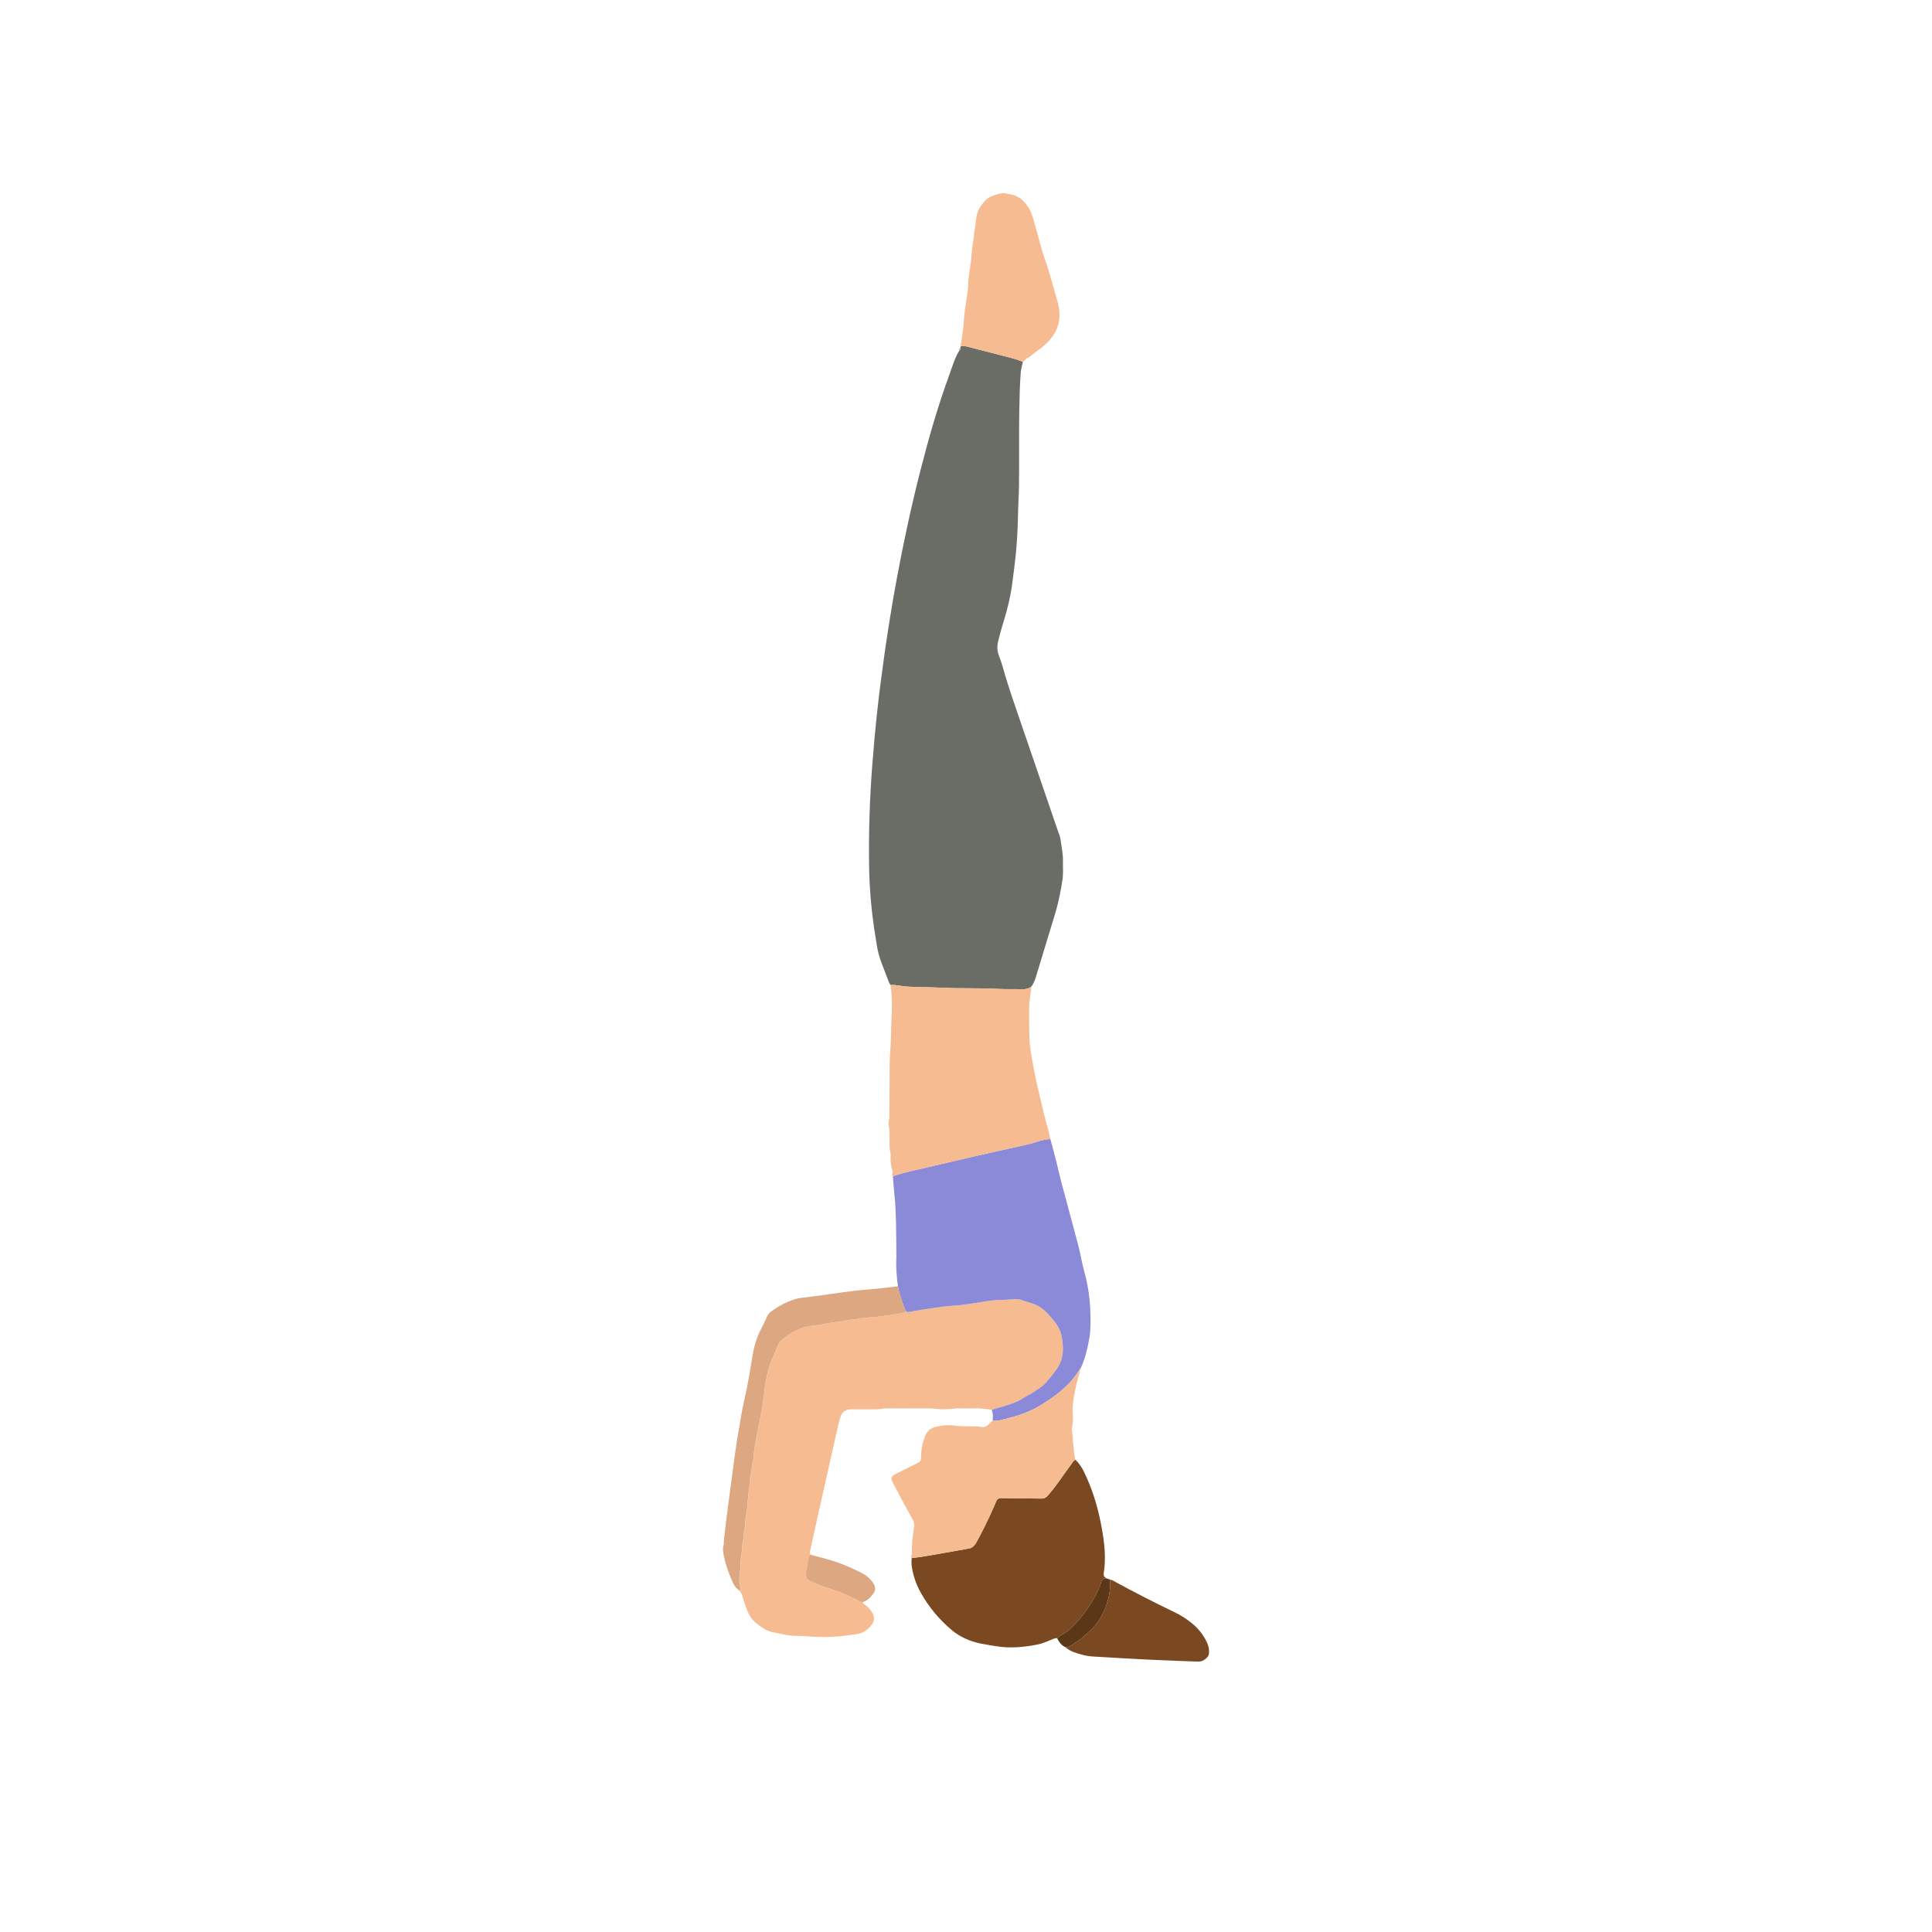
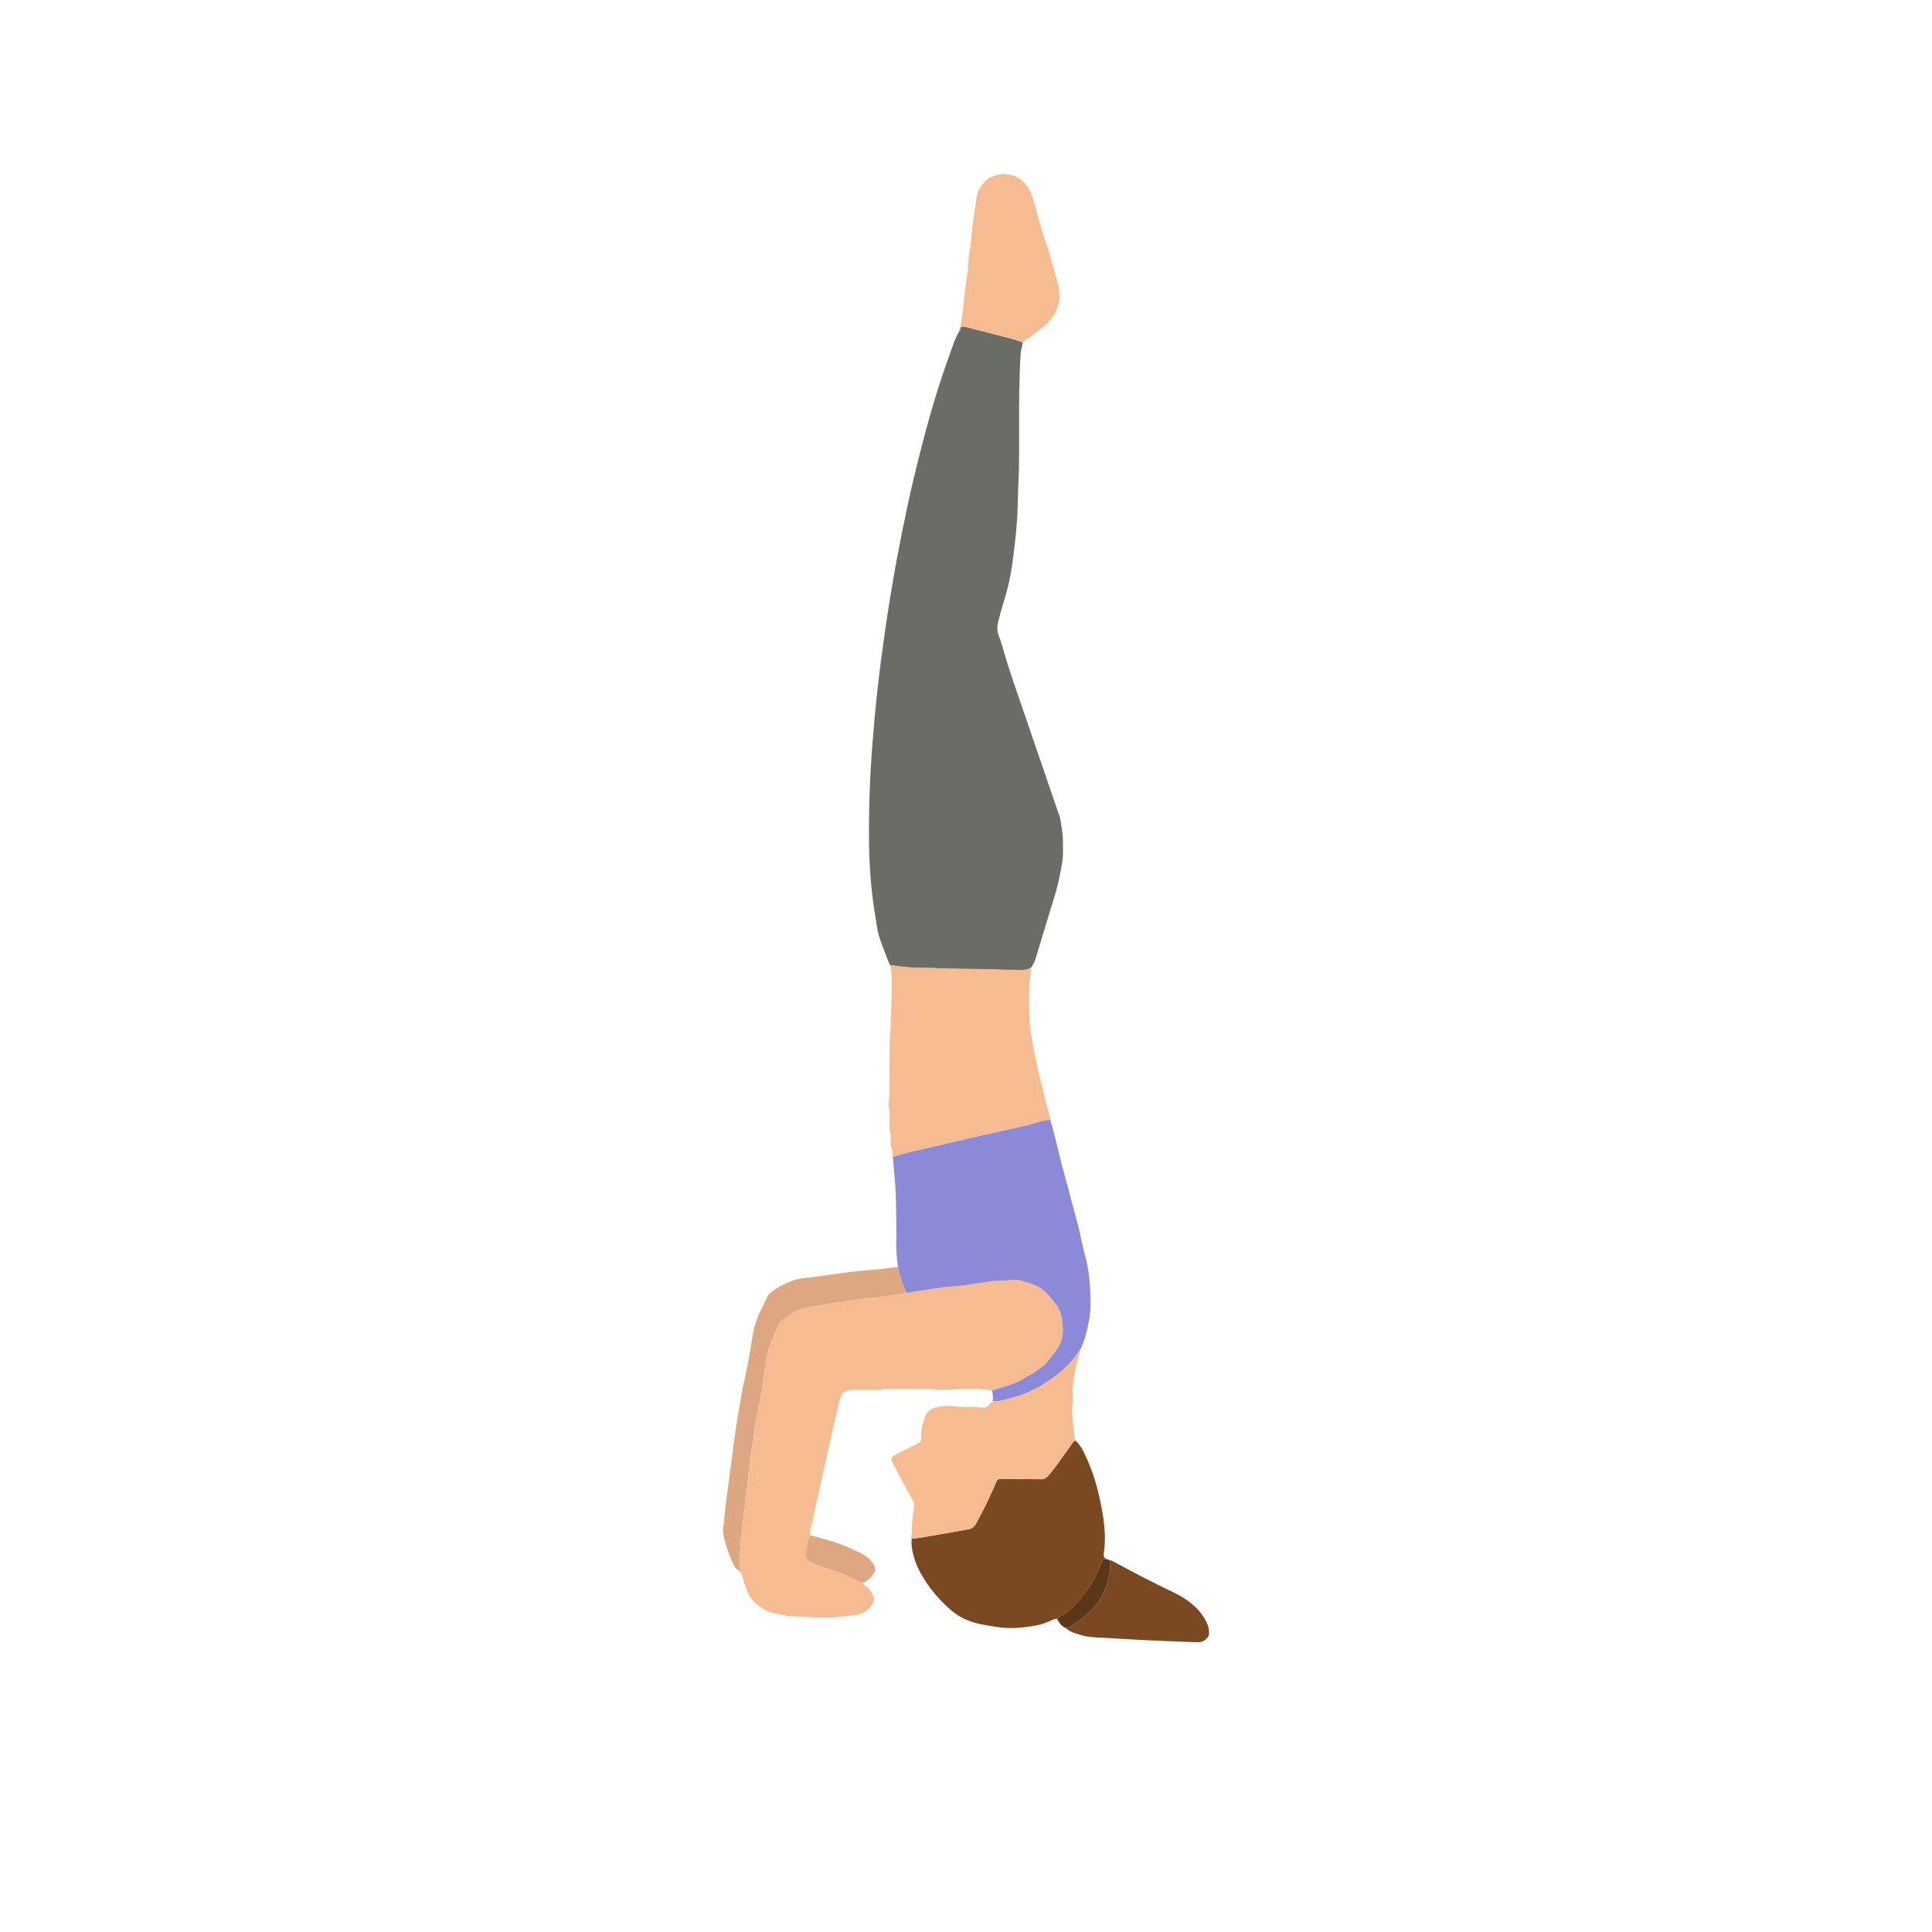
<svg xmlns="http://www.w3.org/2000/svg" width="500" height="500" viewBox="0 0 500 500" fill="none">
-   <path d="M248.305 90.668C247.059 92.66 246.451 94.924 245.653 97.096C242.627 105.356 240.228 113.807 238.06 122.327C235.726 131.506 233.752 140.762 232.03 150.07C230.877 156.322 229.858 162.601 228.961 168.897C228.254 173.85 227.609 178.806 227.06 183.776C226.54 188.505 226.107 193.245 225.745 197.992C225.078 206.67 224.785 215.351 224.921 224.054C225.008 229.647 225.459 235.208 226.305 240.735C226.503 242.032 226.741 243.321 226.921 244.618C227.144 246.215 227.591 247.749 228.159 249.251C228.778 250.885 229.4 252.519 230.034 254.145C230.137 254.412 230.312 254.65 230.455 254.903C230.986 254.863 231.507 254.903 232.041 254.991C233.137 255.167 234.246 255.31 235.353 255.365C238.155 255.5 240.961 255.486 243.766 255.625C248.598 255.863 253.444 255.665 258.283 255.929C260.36 256.042 262.447 255.954 264.528 256.013C265.389 256.039 266.158 255.892 266.854 255.387C267.473 254.614 267.825 253.713 268.11 252.779C269.239 249.061 270.359 245.343 271.488 241.629C272.066 239.724 272.674 237.83 273.227 235.918C274.008 233.208 274.542 230.442 274.971 227.658C275.088 226.893 275.092 226.109 275.11 225.332C275.125 224.603 275.055 223.874 275.088 223.145C275.176 221.087 274.707 219.087 274.433 217.072C274.363 216.552 274.132 216.05 273.96 215.545C270.103 204.292 266.235 193.04 262.389 181.783C261.29 178.567 260.268 175.326 259.338 172.055C259.125 171.307 258.869 170.571 258.583 169.853C258.081 168.593 257.986 167.337 258.308 166.004C258.733 164.256 259.217 162.527 259.748 160.813C260.759 157.564 261.546 154.271 261.986 150.883C262.356 148.04 262.729 145.202 262.993 142.348C263.191 140.22 263.301 138.085 263.385 135.949C263.469 133.814 263.469 131.678 263.587 129.543C263.733 126.828 263.733 124.103 263.748 121.385C263.773 116.283 263.693 111.18 263.795 106.081C263.858 102.829 263.916 99.576 264.169 96.327C264.242 95.393 264.568 94.532 264.707 93.624C263.891 93.338 263.092 92.997 262.257 92.778C258.301 91.741 254.338 90.745 250.382 89.708C249.807 89.558 249.25 89.499 248.671 89.573C248.609 89.774 248.543 89.972 248.481 90.169C248.58 90.389 248.543 90.558 248.308 90.66L248.305 90.668Z" fill="#6A6D66" />
-   <path d="M209.778 402.34C209.595 402.036 209.569 401.743 209.654 401.377C210.192 399.018 210.683 396.652 211.21 394.289C212.28 389.472 213.36 384.656 214.445 379.839C215.305 376.015 216.17 372.19 217.038 368.37C217.155 367.85 217.294 367.333 217.47 366.832C217.994 365.311 218.804 364.736 220.379 364.736C221.884 364.736 223.386 364.744 224.891 364.729C226.148 364.718 227.412 364.813 228.657 364.513C228.979 364.436 229.335 364.484 229.672 364.484C233.166 364.484 236.66 364.502 240.151 364.473C241.609 364.462 243.041 364.806 244.503 364.707C245.276 364.656 246.041 364.659 246.818 364.55C247.723 364.421 248.657 364.491 249.58 364.484C250.21 364.48 250.843 364.528 251.473 364.487C253.228 364.377 254.953 364.623 256.682 364.846C257.287 364.663 257.891 364.476 258.495 364.304C260.221 363.806 261.946 363.319 263.583 362.55C264.426 362.154 265.14 361.564 265.979 361.176C267.173 360.619 268.191 359.777 269.283 359.059C269.843 358.689 270.371 358.224 270.806 357.715C271.748 356.605 272.671 355.473 273.51 354.286C274.18 353.337 274.66 352.293 274.894 351.114C275.217 349.502 275.096 347.942 274.865 346.345C274.627 344.696 273.953 343.29 272.909 342.03C272.506 341.543 272.114 341.048 271.704 340.568C270.389 339.022 268.843 337.81 266.854 337.239C266.015 336.997 265.184 336.722 264.36 336.44C263.847 336.264 263.327 336.187 262.785 336.22C261.429 336.301 260.07 336.4 258.715 336.44C257.158 336.488 255.624 336.689 254.092 336.953C252.565 337.217 251.027 337.425 249.492 337.653C247.668 337.92 245.818 337.909 243.986 338.173C240.961 338.605 237.935 339.015 234.935 339.598C234.719 339.612 234.503 339.631 234.291 339.645C232.58 339.938 230.88 340.327 229.159 340.499C228.009 340.612 226.877 340.861 225.705 340.894C224.752 340.92 223.8 341.184 222.826 341.158C222.778 341.158 222.727 341.165 222.683 341.18C221.576 341.579 220.39 341.44 219.25 341.682C218.65 341.81 218.038 341.982 217.404 342.03C216.445 342.103 215.492 342.272 214.54 342.422C213.016 342.663 211.507 343.019 209.976 343.143C208.683 343.25 207.522 343.66 206.368 344.165C204.983 344.77 203.76 345.623 202.591 346.59C202.002 347.077 201.584 347.583 201.317 348.286C200.921 349.326 200.474 350.348 200.005 351.356C199.038 353.44 198.544 355.66 198.145 357.894C197.848 359.553 197.786 361.253 197.467 362.909C197.32 363.674 197.306 364.443 197.152 365.202C196.602 367.894 196.027 370.582 195.566 373.289C195.438 374.044 195.258 374.802 195.2 375.575C195.126 376.535 195.09 377.524 194.833 378.439C194.57 379.385 194.584 380.352 194.401 381.3C194.247 382.088 194.046 382.908 194.049 383.729C194.049 384.941 193.668 386.11 193.69 387.333C193.701 387.886 193.438 388.454 193.452 389.047C193.482 390.212 193.214 391.355 193.057 392.498C192.877 393.787 192.881 395.095 192.606 396.373C192.478 396.978 192.482 397.611 192.386 398.234C192.233 399.23 192.079 400.245 192.027 401.249C191.954 402.699 191.544 404.117 191.687 405.582C191.701 405.721 191.636 405.864 191.61 406.01C191.317 407.692 191.258 409.373 191.65 411.051C191.712 411.314 191.639 411.527 191.427 411.692C191.804 412.146 192.035 412.67 192.189 413.237C192.533 414.501 192.965 415.736 193.445 416.955C193.994 418.351 194.874 419.45 196.068 420.355C197.159 421.182 198.247 421.999 199.599 422.322C200.822 422.615 202.071 422.79 203.298 423.072C204.782 423.413 206.287 423.333 207.789 423.395C209.287 423.457 210.782 423.655 212.287 423.633C213.357 423.618 214.426 423.695 215.492 423.622C216.939 423.523 218.382 423.344 219.818 423.16C220.631 423.058 221.448 422.992 222.258 422.794C223.771 422.424 224.858 421.519 225.712 420.296C226.32 419.424 226.324 418.457 225.818 417.541C225.371 416.736 224.833 415.981 224.038 415.457C223.716 415.245 223.386 415.025 223.239 414.637C222.69 414.578 222.25 414.263 221.771 414.036C220.719 413.542 219.672 413.047 218.624 412.549C216.829 411.695 214.895 411.238 213.034 410.571C211.851 410.146 210.687 409.681 209.569 409.102C208.892 408.75 208.61 408.249 208.599 407.476C208.584 406.395 208.884 405.38 209.078 404.344C209.21 403.641 209.232 402.897 209.793 402.344L209.778 402.34Z" fill="#F7BB92" />
-   <path d="M234.925 339.598C237.925 339.019 240.95 338.605 243.976 338.173C245.807 337.913 247.654 337.924 249.481 337.653C251.016 337.426 252.555 337.22 254.082 336.953C255.613 336.686 257.148 336.488 258.705 336.44C260.064 336.4 261.419 336.301 262.774 336.22C263.316 336.187 263.833 336.264 264.349 336.44C265.177 336.722 266.005 336.997 266.844 337.239C268.833 337.81 270.375 339.026 271.694 340.568C272.104 341.048 272.496 341.543 272.899 342.03C273.943 343.29 274.617 344.696 274.855 346.345C275.085 347.942 275.206 349.502 274.884 351.114C274.646 352.297 274.166 353.337 273.499 354.286C272.661 355.473 271.737 356.605 270.796 357.715C270.36 358.227 269.836 358.693 269.272 359.059C268.181 359.777 267.162 360.619 265.968 361.176C265.133 361.568 264.415 362.158 263.573 362.55C261.935 363.319 260.21 363.806 258.485 364.304C257.881 364.48 257.276 364.667 256.672 364.846C256.983 365.762 257.031 366.696 256.884 367.649C257.514 367.74 258.144 367.711 258.76 367.568C262.397 366.733 265.957 365.725 269.199 363.751C273.126 361.359 276.748 358.678 279.236 354.711C279.283 354.634 279.386 354.594 279.459 354.539L279.452 354.557C279.426 354.293 279.525 354.092 279.752 353.953C280.891 351.462 281.492 348.806 281.946 346.136C282.287 344.136 282.243 342.077 282.195 340.041C282.107 336.389 281.642 332.807 280.664 329.275C280.005 326.898 279.613 324.444 278.99 322.056C277.595 316.712 276.115 311.389 274.701 306.052C274.144 303.946 273.686 301.811 273.151 299.697C272.734 298.053 272.269 296.422 271.825 294.785C270.602 294.829 269.419 295.126 268.269 295.499C266.694 296.012 265.086 296.379 263.478 296.73C255.661 298.43 247.866 300.239 240.079 302.078C237.068 302.789 234.016 303.36 231.082 304.386C231.189 305.741 231.262 307.096 231.412 308.448C231.72 311.203 231.822 313.968 231.892 316.734C231.965 319.598 231.954 322.466 231.98 325.33C231.98 325.378 231.987 325.429 231.98 325.477C231.826 327.96 232.06 330.422 232.39 332.88C232.621 334.217 233.009 335.513 233.438 336.799C233.712 337.623 234.035 338.429 234.339 339.246C234.533 339.363 234.723 339.48 234.918 339.598H234.925Z" fill="#8A8AD9" />
-   <path d="M231.089 304.391C234.019 303.365 237.071 302.794 240.085 302.083C247.873 300.244 255.664 298.435 263.484 296.735C265.092 296.387 266.7 296.017 268.275 295.504C269.422 295.131 270.609 294.838 271.832 294.79C271.455 292.743 270.784 290.768 270.305 288.75C269.323 284.611 268.242 280.497 267.495 276.303C267.224 274.783 266.902 273.267 266.697 271.736C266.517 270.395 266.422 269.04 266.382 267.688C266.323 265.75 266.367 263.809 266.334 261.871C266.301 259.974 266.524 258.109 266.85 256.245C266.898 255.967 266.858 255.67 266.858 255.38C266.162 255.89 265.393 256.032 264.532 256.007C262.451 255.945 260.363 256.036 258.286 255.923C253.448 255.655 248.605 255.853 243.77 255.619C240.964 255.479 238.159 255.498 235.356 255.358C234.25 255.304 233.14 255.161 232.045 254.985C231.514 254.901 230.994 254.857 230.459 254.897C230.946 257.934 230.84 260.999 230.704 264.043C230.584 266.706 230.617 269.38 230.4 272.032C230.122 275.428 230.28 278.82 230.21 282.212C230.166 284.395 230.184 286.581 230.162 288.765C230.159 289.197 230.14 289.644 230.045 290.061C229.924 290.596 229.91 291.105 230.06 291.636C230.276 292.395 230.173 293.178 230.203 293.955C230.254 295.405 230.063 296.863 230.448 298.299C230.521 298.574 230.492 298.878 230.481 299.171C230.437 300.438 230.569 301.687 230.913 302.907C231.012 303.255 231.001 303.567 230.888 303.9C230.818 304.101 230.88 304.277 231.089 304.376V304.391Z" fill="#F7BB92" />
-   <path d="M286.411 408.491C285.869 408.198 285.536 407.865 285.649 407.129C286.133 403.993 285.983 400.85 285.51 397.73C284.745 392.693 283.558 387.766 281.525 383.074C281.236 382.408 280.932 381.752 280.624 381.093C280.045 379.854 279.316 378.723 278.316 377.781C277.705 378.067 277.448 378.671 277.075 379.169C275.097 381.807 273.349 384.613 271.141 387.081C270.672 387.605 270.228 387.836 269.536 387.825C266.093 387.774 262.646 387.785 259.203 387.711C258.441 387.697 258.035 387.946 257.778 388.624C257.503 389.349 257.17 390.048 256.855 390.759C255.591 393.594 254.221 396.374 252.723 399.096C252.177 400.085 251.551 400.715 250.43 400.814C250.287 400.828 250.145 400.861 250.002 400.887C247.474 401.338 244.947 401.792 242.416 402.235C240.269 402.609 238.126 403.004 235.954 403.22C235.749 404.843 236.093 406.404 236.518 407.946C236.921 409.4 237.515 410.784 238.244 412.099C240.31 415.828 242.994 419.055 246.247 421.81C248.408 423.638 250.921 424.733 253.661 425.319C255.035 425.612 256.427 425.806 257.811 426.037C261.456 426.645 265.06 426.279 268.646 425.572C269.694 425.367 270.679 424.938 271.668 424.535C272.287 424.282 272.88 423.909 273.591 423.967C273.95 423.564 274.404 423.282 274.866 423.026C275.932 422.436 276.902 421.715 277.734 420.821C278.558 419.934 279.404 419.059 280.126 418.096C282.137 415.414 284.016 412.649 285.005 409.392C285.232 408.642 285.697 408.403 286.415 408.488L286.411 408.491Z" fill="#7A4821" />
-   <path d="M235.95 403.224C238.122 403.012 240.265 402.612 242.411 402.239C244.943 401.799 247.466 401.341 249.997 400.891C250.14 400.865 250.283 400.832 250.426 400.817C251.547 400.715 252.173 400.089 252.719 399.1C254.221 396.378 255.587 393.598 256.851 390.763C257.166 390.056 257.499 389.352 257.774 388.627C258.034 387.946 258.44 387.697 259.199 387.715C262.642 387.788 266.089 387.774 269.532 387.829C270.224 387.84 270.667 387.609 271.136 387.085C273.345 384.616 275.092 381.807 277.07 379.173C277.444 378.675 277.704 378.071 278.312 377.785C277.88 376.386 277.946 374.913 277.719 373.481C277.568 372.532 277.653 371.55 277.455 370.594C277.367 370.177 277.374 369.708 277.466 369.29C277.7 368.232 277.704 367.166 277.642 366.107C277.473 363.313 278.001 360.613 278.653 357.924C278.825 357.221 279.03 356.521 279.25 355.829C279.382 355.408 279.51 354.998 279.466 354.551C279.389 354.609 279.29 354.65 279.242 354.723C276.755 358.69 273.129 361.371 269.206 363.763C265.964 365.737 262.404 366.745 258.766 367.58C258.147 367.723 257.521 367.752 256.891 367.66C256.506 368.03 256.129 368.408 255.737 368.767C255.25 369.21 254.734 369.43 254.019 369.287C253.268 369.137 252.477 369.17 251.704 369.14C250.06 369.082 248.415 369.173 246.767 368.917C245.272 368.686 243.763 368.942 242.291 369.236C240.913 369.51 239.954 370.32 239.419 371.653C238.778 373.246 238.43 374.887 238.382 376.598C238.335 378.235 238.485 378.111 236.913 378.902C235.221 379.756 233.518 380.58 231.829 381.437C230.602 382.06 230.43 382.51 231.086 383.759C232.752 386.939 234.441 390.107 236.192 393.239C236.529 393.84 236.679 394.385 236.58 395.023C236.228 397.323 235.913 399.631 235.998 401.964C236.012 402.389 235.602 402.792 235.954 403.217L235.95 403.224Z" fill="#F7BB92" />
-   <path d="M248.668 89.576C249.247 89.499 249.803 89.562 250.378 89.712C254.334 90.749 258.298 91.745 262.254 92.781C263.085 93.001 263.887 93.342 264.704 93.628C265.239 93.463 265.36 92.814 265.913 92.642C266.43 92.481 266.792 92.052 267.21 91.723C268.386 90.796 269.679 89.994 270.744 88.957C272.733 87.023 274.133 84.749 274.188 81.833C274.213 80.558 274.063 79.328 273.708 78.104C272.946 75.5 272.243 72.884 271.481 70.28C271.155 69.163 270.755 68.071 270.375 66.969C269.462 64.309 268.814 61.573 268.03 58.874C267.517 57.108 267.147 55.288 266.151 53.698C264.964 51.808 263.378 50.482 261.074 50.214C260.979 50.203 260.873 50.229 260.785 50.2C259.221 49.647 257.825 50.364 256.441 50.874C255.792 51.112 255.214 51.632 254.73 52.181C254.507 52.434 254.309 52.712 254.096 52.973C253.181 54.101 252.737 55.397 252.609 56.841C252.514 57.896 252.302 58.94 252.159 59.991C252.023 60.994 251.965 62.013 251.778 63.005C251.481 64.577 251.463 66.177 251.265 67.76C251.009 69.819 250.584 71.859 250.558 73.95C250.543 74.958 250.32 75.961 250.188 76.965C250.042 78.064 249.921 79.166 249.73 80.258C249.389 82.214 249.481 84.221 249.085 86.159C248.884 87.155 248.965 88.192 248.598 89.159C248.554 89.272 248.642 89.437 248.668 89.58V89.576Z" fill="#F7BB92" />
-   <path d="M234.347 339.247C234.046 338.434 233.72 337.624 233.446 336.8C233.021 335.515 232.629 334.218 232.398 332.881C230.618 333.093 228.838 333.32 227.054 333.507C225.944 333.624 224.83 333.69 223.72 333.793C219.904 334.145 216.12 334.705 212.329 335.262C210.699 335.5 209.058 335.661 207.42 335.874C206.941 335.936 206.461 336.016 205.995 336.152C203.64 336.848 201.512 337.987 199.538 339.434C199.047 339.793 198.717 340.24 198.472 340.786C198.036 341.76 197.607 342.742 197.102 343.679C195.794 346.108 195.073 348.723 194.655 351.415C194.014 355.536 193.274 359.635 192.329 363.701C191.922 365.444 191.692 367.228 191.384 368.994C191.157 370.283 190.908 371.569 190.71 372.862C190.428 374.73 190.183 376.605 189.926 378.477C189.684 380.254 189.443 382.03 189.205 383.807C188.966 385.583 188.736 387.364 188.505 389.14C188.259 391.015 188.014 392.887 187.783 394.766C187.618 396.114 187.476 397.462 187.333 398.81C187.296 399.147 187.358 399.51 187.263 399.825C186.952 400.85 187.164 401.858 187.373 402.847C187.879 405.228 188.714 407.506 189.721 409.722C190.095 410.539 190.67 411.18 191.402 411.689C191.615 411.524 191.688 411.312 191.626 411.048C191.234 409.371 191.292 407.693 191.585 406.008C191.611 405.865 191.677 405.719 191.662 405.579C191.516 404.114 191.93 402.693 192.003 401.246C192.054 400.239 192.208 399.228 192.362 398.232C192.457 397.609 192.45 396.971 192.582 396.371C192.856 395.092 192.853 393.785 193.032 392.495C193.19 391.356 193.457 390.21 193.428 389.045C193.413 388.451 193.673 387.887 193.666 387.331C193.644 386.107 194.029 384.939 194.025 383.726C194.025 382.906 194.223 382.085 194.377 381.298C194.56 380.349 194.545 379.382 194.809 378.437C195.065 377.518 195.098 376.532 195.175 375.573C195.234 374.8 195.413 374.041 195.541 373.287C196.003 370.58 196.582 367.891 197.127 365.199C197.281 364.441 197.3 363.672 197.442 362.906C197.758 361.254 197.823 359.551 198.12 357.891C198.519 355.657 199.014 353.437 199.981 351.353C200.45 350.342 200.897 349.32 201.292 348.284C201.56 347.58 201.977 347.075 202.567 346.588C203.735 345.621 204.959 344.771 206.343 344.163C207.497 343.657 208.658 343.247 209.951 343.141C211.483 343.016 212.995 342.661 214.515 342.419C215.468 342.269 216.42 342.101 217.38 342.027C218.014 341.98 218.625 341.807 219.226 341.679C220.365 341.438 221.552 341.58 222.658 341.177C222.702 341.163 222.753 341.155 222.801 341.155C223.775 341.181 224.728 340.917 225.68 340.892C226.852 340.859 227.984 340.61 229.134 340.496C230.856 340.324 232.555 339.939 234.266 339.643C234.288 339.511 234.31 339.379 234.332 339.243L234.347 339.247Z" fill="#DDA781" />
-   <path d="M275.679 426.267C276.99 427.45 278.653 427.846 280.279 428.3C281.693 428.696 283.159 428.718 284.613 428.802C288.781 429.051 292.95 429.304 297.122 429.505C301.1 429.699 305.078 429.831 309.059 429.989C309.448 430.003 309.836 429.992 310.224 430C311.18 430.014 311.872 429.498 312.488 428.85C312.806 428.513 312.869 428.073 312.894 427.63C312.946 426.685 312.711 425.791 312.308 424.956C311.385 423.047 310.096 421.417 308.451 420.084C307.092 418.982 305.638 418.037 304.045 417.275C298.792 414.762 293.613 412.099 288.499 409.308C288.122 409.103 287.767 408.824 287.305 408.824C287.441 411.278 286.994 413.645 286.137 415.927C285.367 417.982 284.287 419.853 282.704 421.428C281.327 422.802 279.946 424.15 278.243 425.124C278.034 425.242 277.847 425.403 277.671 425.568C277.107 426.095 276.448 426.333 275.679 426.271V426.267Z" fill="#7A4821" />
-   <path d="M209.779 402.34C209.219 402.893 209.2 403.637 209.065 404.34C208.867 405.376 208.57 406.391 208.585 407.472C208.596 408.245 208.874 408.746 209.556 409.098C210.673 409.68 211.838 410.146 213.021 410.567C214.882 411.233 216.816 411.691 218.611 412.545C219.658 413.043 220.706 413.537 221.757 414.032C222.237 414.255 222.68 414.574 223.226 414.633C224.526 414.277 225.358 413.31 226.101 412.299C226.662 411.534 226.566 410.622 226.079 409.842C225.266 408.541 224.094 407.611 222.728 406.93C219.695 405.413 216.57 404.131 213.27 403.3C212.101 403.006 210.944 402.662 209.783 402.34H209.779Z" fill="#DDA781" />
-   <path d="M275.679 426.267C276.448 426.33 277.108 426.091 277.672 425.564C277.848 425.399 278.038 425.238 278.243 425.121C279.946 424.15 281.327 422.798 282.705 421.425C284.283 419.85 285.368 417.978 286.137 415.923C286.99 413.641 287.437 411.271 287.305 408.821C287.243 408.747 287.17 408.725 287.078 408.755C286.924 408.777 286.811 408.725 286.738 408.586C286.628 408.557 286.521 408.524 286.412 408.495C285.694 408.41 285.228 408.648 285.001 409.399C284.012 412.652 282.133 415.421 280.122 418.103C279.397 419.066 278.551 419.945 277.73 420.828C276.903 421.718 275.932 422.439 274.862 423.033C274.397 423.289 273.947 423.571 273.588 423.974C274.075 424.934 274.657 425.802 275.679 426.275V426.267Z" fill="#5B3617" />
-   <path d="M248.306 90.668C248.54 90.566 248.577 90.393 248.478 90.177C248.284 90.141 248.137 90.21 248.097 90.408C248.068 90.547 248.156 90.642 248.302 90.672L248.306 90.668Z" fill="#F7BC94" />
-   <path d="M279.756 353.961C279.529 354.1 279.434 354.302 279.456 354.565C279.731 354.452 279.771 354.217 279.756 353.961Z" fill="#F7BB92" />
-   <path d="M286.736 408.586C286.81 408.725 286.923 408.776 287.077 408.754C287.008 408.612 286.898 408.546 286.736 408.586Z" fill="#7A4922" />
-   <path d="M234.347 339.246C234.325 339.378 234.303 339.513 234.281 339.645C234.497 339.631 234.713 339.612 234.926 339.598C234.732 339.481 234.541 339.363 234.347 339.246Z" fill="#BBB58A" />
+   <path d="M248.305 85.668C247.059 87.66 246.451 89.924 245.653 92.096C242.627 100.356 240.228 108.807 238.06 117.327C235.726 126.506 233.752 135.762 232.03 145.07C230.877 151.322 229.858 157.601 228.961 163.897C228.254 168.85 227.609 173.806 227.06 178.776C226.54 183.505 226.107 188.245 225.745 192.992C225.078 201.67 224.785 210.351 224.921 219.054C225.008 224.647 225.459 230.208 226.305 235.735C226.503 237.032 226.741 238.321 226.921 239.618C227.144 241.215 227.591 242.749 228.159 244.251C228.778 245.885 229.4 247.519 230.034 249.145C230.137 249.412 230.312 249.65 230.455 249.903C230.986 249.863 231.507 249.903 232.041 249.991C233.137 250.167 234.246 250.31 235.353 250.365C238.155 250.5 240.961 250.486 243.766 250.625C248.598 250.863 253.444 250.665 258.283 250.929C260.36 251.042 262.447 250.954 264.528 251.013C265.389 251.039 266.158 250.892 266.854 250.387C267.473 249.614 267.825 248.713 268.11 247.779C269.239 244.061 270.359 240.343 271.488 236.629C272.066 234.724 272.674 232.83 273.227 230.918C274.008 228.208 274.542 225.442 274.971 222.658C275.088 221.893 275.092 221.109 275.11 220.332C275.125 219.603 275.055 218.874 275.088 218.145C275.176 216.087 274.707 214.087 274.433 212.072C274.363 211.552 274.132 211.05 273.96 210.545C270.103 199.292 266.235 188.04 262.389 176.783C261.29 173.567 260.268 170.326 259.338 167.055C259.125 166.307 258.869 165.571 258.583 164.853C258.081 163.593 257.986 162.337 258.308 161.004C258.733 159.256 259.217 157.527 259.748 155.813C260.759 152.564 261.546 149.271 261.986 145.883C262.356 143.04 262.729 140.202 262.993 137.348C263.191 135.22 263.301 133.085 263.385 130.949C263.469 128.814 263.469 126.678 263.587 124.543C263.733 121.828 263.733 119.103 263.748 116.385C263.773 111.283 263.693 106.18 263.795 101.081C263.858 97.829 263.916 94.576 264.169 91.327C264.242 90.393 264.568 89.532 264.707 88.624C263.891 88.338 263.092 87.997 262.257 87.778C258.301 86.741 254.338 85.745 250.382 84.708C249.807 84.558 249.25 84.499 248.671 84.573C248.609 84.774 248.543 84.972 248.481 85.169C248.58 85.389 248.543 85.558 248.308 85.66L248.305 85.668Z" fill="#6A6D66" />
+   <path d="M209.779 397.34C209.595 397.036 209.57 396.743 209.654 396.377C210.193 394.018 210.683 391.652 211.211 389.289C212.28 384.472 213.361 379.656 214.445 374.839C215.306 371.015 216.17 367.19 217.039 363.37C217.156 362.85 217.295 362.333 217.471 361.832C217.995 360.311 218.804 359.736 220.379 359.736C221.885 359.736 223.386 359.744 224.892 359.729C226.148 359.718 227.412 359.813 228.657 359.513C228.98 359.436 229.335 359.484 229.672 359.484C233.167 359.484 236.661 359.502 240.152 359.473C241.61 359.462 243.042 359.806 244.503 359.707C245.276 359.656 246.042 359.659 246.818 359.55C247.723 359.421 248.657 359.491 249.58 359.484C250.21 359.48 250.844 359.528 251.474 359.487C253.228 359.377 254.954 359.623 256.683 359.846C257.287 359.663 257.891 359.476 258.496 359.304C260.221 358.806 261.946 358.319 263.584 357.55C264.426 357.154 265.14 356.564 265.979 356.176C267.173 355.619 268.192 354.777 269.283 354.059C269.844 353.689 270.371 353.224 270.807 352.715C271.748 351.605 272.671 350.473 273.51 349.286C274.181 348.337 274.66 347.293 274.895 346.114C275.217 344.502 275.096 342.942 274.866 341.345C274.627 339.696 273.953 338.29 272.909 337.03C272.507 336.543 272.115 336.048 271.704 335.568C270.389 334.022 268.844 332.81 266.855 332.239C266.016 331.997 265.184 331.722 264.36 331.44C263.847 331.264 263.327 331.187 262.785 331.22C261.43 331.301 260.071 331.4 258.716 331.44C257.159 331.488 255.624 331.689 254.093 331.953C252.565 332.217 251.027 332.425 249.492 332.653C247.668 332.92 245.818 332.909 243.987 333.173C240.961 333.605 237.936 334.015 234.936 334.598C234.72 334.612 234.503 334.631 234.291 334.645C232.58 334.938 230.881 335.327 229.159 335.499C228.009 335.612 226.877 335.861 225.705 335.894C224.753 335.92 223.8 336.184 222.826 336.158C222.778 336.158 222.727 336.165 222.683 336.18C221.577 336.579 220.39 336.44 219.251 336.682C218.65 336.81 218.039 336.982 217.405 337.03C216.445 337.103 215.493 337.272 214.54 337.422C213.017 337.663 211.508 338.019 209.976 338.143C208.683 338.25 207.522 338.66 206.368 339.165C204.984 339.77 203.76 340.623 202.592 341.59C202.002 342.077 201.585 342.583 201.317 343.286C200.922 344.326 200.475 345.348 200.006 346.356C199.039 348.44 198.544 350.66 198.145 352.894C197.848 354.553 197.786 356.253 197.467 357.909C197.321 358.674 197.306 359.443 197.152 360.202C196.603 362.894 196.028 365.582 195.566 368.289C195.438 369.044 195.259 369.802 195.2 370.575C195.127 371.535 195.09 372.524 194.834 373.439C194.57 374.385 194.585 375.352 194.402 376.3C194.248 377.088 194.046 377.908 194.05 378.729C194.05 379.941 193.669 381.11 193.691 382.333C193.702 382.886 193.438 383.454 193.453 384.047C193.482 385.212 193.215 386.355 193.057 387.498C192.878 388.787 192.881 390.095 192.607 391.373C192.479 391.978 192.482 392.611 192.387 393.234C192.233 394.23 192.079 395.245 192.028 396.249C191.955 397.699 191.544 399.117 191.687 400.582C191.702 400.721 191.636 400.864 191.61 401.01C191.317 402.692 191.259 404.373 191.651 406.051C191.713 406.314 191.64 406.527 191.427 406.692C191.805 407.146 192.035 407.67 192.189 408.237C192.533 409.501 192.966 410.736 193.446 411.955C193.995 413.351 194.874 414.45 196.068 415.355C197.16 416.182 198.248 416.999 199.599 417.322C200.823 417.615 202.072 417.79 203.299 418.072C204.782 418.413 206.288 418.333 207.79 418.395C209.288 418.457 210.782 418.655 212.288 418.633C213.357 418.618 214.427 418.695 215.493 418.622C216.94 418.523 218.383 418.344 219.819 418.16C220.632 418.058 221.449 417.992 222.258 417.794C223.771 417.424 224.859 416.519 225.712 415.296C226.32 414.424 226.324 413.457 225.819 412.541C225.372 411.736 224.833 410.981 224.038 410.457C223.716 410.245 223.386 410.025 223.24 409.637C222.69 409.578 222.251 409.263 221.771 409.036C220.72 408.542 219.672 408.047 218.625 407.549C216.83 406.695 214.896 406.238 213.035 405.571C211.852 405.146 210.687 404.681 209.57 404.102C208.892 403.75 208.61 403.249 208.599 402.476C208.584 401.395 208.885 400.38 209.079 399.344C209.211 398.641 209.233 397.897 209.793 397.344L209.779 397.34Z" fill="#F7BB92" />
+   <path d="M234.925 334.598C237.925 334.019 240.95 333.605 243.976 333.173C245.807 332.913 247.654 332.924 249.481 332.653C251.016 332.426 252.555 332.22 254.082 331.953C255.613 331.686 257.148 331.488 258.705 331.44C260.064 331.4 261.419 331.301 262.774 331.22C263.316 331.187 263.833 331.264 264.349 331.44C265.177 331.722 266.005 331.997 266.844 332.239C268.833 332.81 270.375 334.026 271.694 335.568C272.104 336.048 272.496 336.543 272.899 337.03C273.943 338.29 274.617 339.696 274.855 341.345C275.085 342.942 275.206 344.502 274.884 346.114C274.646 347.297 274.166 348.337 273.499 349.286C272.661 350.473 271.737 351.605 270.796 352.715C270.36 353.227 269.836 353.693 269.272 354.059C268.181 354.777 267.162 355.619 265.968 356.176C265.133 356.568 264.415 357.158 263.573 357.55C261.935 358.319 260.21 358.806 258.485 359.304C257.881 359.48 257.276 359.667 256.672 359.846C256.983 360.762 257.031 361.696 256.884 362.649C257.514 362.74 258.144 362.711 258.76 362.568C262.397 361.733 265.957 360.725 269.199 358.751C273.126 356.359 276.748 353.678 279.236 349.711C279.283 349.634 279.386 349.594 279.459 349.539L279.452 349.557C279.426 349.293 279.525 349.092 279.752 348.953C280.891 346.462 281.492 343.806 281.946 341.136C282.287 339.136 282.243 337.077 282.195 335.041C282.107 331.389 281.642 327.807 280.664 324.275C280.005 321.898 279.613 319.444 278.99 317.056C277.595 311.712 276.115 306.389 274.701 301.052C274.144 298.946 273.686 296.811 273.151 294.697C272.734 293.053 272.269 291.422 271.825 289.785C270.602 289.829 269.419 290.126 268.269 290.499C266.694 291.012 265.086 291.379 263.478 291.73C255.661 293.43 247.866 295.239 240.079 297.078C237.068 297.789 234.016 298.36 231.082 299.386C231.189 300.741 231.262 302.096 231.412 303.448C231.72 306.203 231.822 308.968 231.892 311.734C231.965 314.598 231.954 317.466 231.98 320.33C231.98 320.378 231.987 320.429 231.98 320.477C231.826 322.96 232.06 325.422 232.39 327.88C232.621 329.217 233.009 330.513 233.438 331.799C233.712 332.623 234.035 333.429 234.339 334.246C234.533 334.363 234.723 334.48 234.918 334.598H234.925Z" fill="#8A8AD9" />
+   <path d="M231.089 299.39C234.019 298.364 237.071 297.793 240.085 297.082C247.873 295.243 255.664 293.434 263.484 291.734C265.092 291.386 266.7 291.016 268.275 290.503C269.422 290.13 270.609 289.837 271.832 289.789C271.455 287.742 270.784 285.767 270.305 283.749C269.323 279.61 268.242 275.496 267.495 271.302C267.224 269.782 266.902 268.266 266.697 266.735C266.517 265.394 266.422 264.039 266.382 262.687C266.323 260.749 266.367 258.808 266.334 256.87C266.301 254.973 266.524 253.108 266.85 251.244C266.898 250.966 266.858 250.669 266.858 250.379C266.162 250.889 265.393 251.031 264.532 251.006C262.451 250.944 260.363 251.035 258.286 250.922C253.448 250.654 248.605 250.852 243.77 250.618C240.964 250.478 238.159 250.497 235.356 250.358C234.25 250.303 233.14 250.16 232.045 249.984C231.514 249.9 230.994 249.856 230.459 249.896C230.946 252.933 230.84 255.998 230.704 259.042C230.584 261.705 230.617 264.379 230.4 267.031C230.122 270.427 230.28 273.819 230.21 277.211C230.166 279.394 230.184 281.58 230.162 283.764C230.159 284.196 230.14 284.643 230.045 285.06C229.924 285.595 229.91 286.104 230.06 286.635C230.276 287.394 230.173 288.177 230.203 288.954C230.254 290.405 230.063 291.862 230.448 293.298C230.521 293.573 230.492 293.877 230.481 294.17C230.437 295.437 230.569 296.686 230.913 297.906C231.012 298.254 231.001 298.566 230.888 298.899C230.818 299.1 230.88 299.276 231.089 299.375V299.39Z" fill="#F7BB92" />
+   <path d="M286.411 403.491C285.869 403.198 285.536 402.865 285.649 402.129C286.133 398.993 285.983 395.85 285.51 392.73C284.745 387.693 283.558 382.766 281.525 378.074C281.236 377.408 280.932 376.752 280.624 376.093C280.045 374.854 279.316 373.723 278.316 372.781C277.705 373.067 277.448 373.671 277.075 374.169C275.097 376.807 273.349 379.613 271.141 382.081C270.672 382.605 270.228 382.836 269.536 382.825C266.093 382.774 262.646 382.785 259.203 382.711C258.441 382.697 258.035 382.946 257.778 383.624C257.503 384.349 257.17 385.048 256.855 385.759C255.591 388.594 254.221 391.374 252.723 394.096C252.177 395.085 251.551 395.715 250.43 395.814C250.287 395.828 250.145 395.861 250.002 395.887C247.474 396.338 244.947 396.792 242.416 397.235C240.269 397.609 238.126 398.004 235.954 398.22C235.749 399.843 236.093 401.404 236.518 402.946C236.921 404.4 237.515 405.784 238.244 407.099C240.31 410.828 242.994 414.055 246.247 416.81C248.408 418.638 250.921 419.733 253.661 420.319C255.035 420.612 256.427 420.806 257.811 421.037C261.456 421.645 265.06 421.279 268.646 420.572C269.694 420.367 270.679 419.938 271.668 419.535C272.287 419.282 272.88 418.909 273.591 418.967C273.95 418.564 274.404 418.282 274.866 418.026C275.932 417.436 276.902 416.715 277.734 415.821C278.558 414.934 279.404 414.059 280.126 413.096C282.137 410.414 284.016 407.649 285.005 404.392C285.232 403.642 285.697 403.403 286.415 403.488L286.411 403.491Z" fill="#7A4821" />
+   <path d="M235.95 398.224C238.122 398.012 240.265 397.612 242.411 397.239C244.943 396.799 247.466 396.341 249.997 395.891C250.14 395.865 250.283 395.832 250.426 395.817C251.547 395.715 252.173 395.089 252.719 394.1C254.221 391.378 255.587 388.598 256.851 385.763C257.166 385.056 257.499 384.352 257.774 383.627C258.034 382.946 258.44 382.697 259.199 382.715C262.642 382.788 266.089 382.774 269.532 382.829C270.224 382.84 270.667 382.609 271.136 382.085C273.345 379.616 275.092 376.807 277.07 374.173C277.444 373.675 277.704 373.071 278.312 372.785C277.88 371.386 277.946 369.913 277.719 368.481C277.568 367.532 277.653 366.55 277.455 365.594C277.367 365.177 277.374 364.708 277.466 364.29C277.7 363.232 277.704 362.166 277.642 361.107C277.473 358.313 278.001 355.613 278.653 352.924C278.825 352.221 279.03 351.521 279.25 350.829C279.382 350.408 279.51 349.998 279.466 349.551C279.389 349.609 279.29 349.65 279.242 349.723C276.755 353.69 273.129 356.371 269.206 358.763C265.964 360.737 262.404 361.745 258.766 362.58C258.147 362.723 257.521 362.752 256.891 362.66C256.506 363.03 256.129 363.408 255.737 363.767C255.25 364.21 254.734 364.43 254.019 364.287C253.268 364.137 252.477 364.17 251.704 364.14C250.06 364.082 248.415 364.173 246.767 363.917C245.272 363.686 243.763 363.942 242.291 364.236C240.913 364.51 239.954 365.32 239.419 366.653C238.778 368.246 238.43 369.887 238.382 371.598C238.335 373.235 238.485 373.111 236.913 373.902C235.221 374.756 233.518 375.58 231.829 376.437C230.602 377.06 230.43 377.51 231.086 378.759C232.752 381.939 234.441 385.107 236.192 388.239C236.529 388.84 236.679 389.385 236.58 390.023C236.228 392.323 235.913 394.631 235.998 396.964C236.012 397.389 235.602 397.792 235.954 398.217L235.95 398.224Z" fill="#F7BB92" />
+   <path d="M248.668 84.576C249.247 84.499 249.804 84.562 250.379 84.712C254.335 85.749 258.298 86.745 262.254 87.781C263.086 88.001 263.888 88.342 264.705 88.628C265.24 88.463 265.36 87.814 265.914 87.642C266.43 87.481 266.793 87.052 267.21 86.723C268.386 85.796 269.679 84.994 270.745 83.957C272.734 82.023 274.133 79.749 274.188 76.833C274.214 75.558 274.064 74.328 273.708 73.104C272.946 70.5 272.243 67.884 271.481 65.28C271.155 64.163 270.756 63.071 270.375 61.969C269.463 59.309 268.815 56.573 268.031 53.874C267.518 52.108 267.148 50.288 266.152 48.698C264.965 46.808 263.379 45.482 261.075 45.214C260.98 45.203 260.873 45.229 260.785 45.2C259.221 44.647 257.826 45.364 256.441 45.874C255.793 46.112 255.214 46.632 254.731 47.181C254.507 47.434 254.309 47.712 254.097 47.973C253.181 49.101 252.738 50.397 252.61 51.841C252.514 52.896 252.302 53.94 252.159 54.991C252.024 55.994 251.965 57.013 251.778 58.005C251.482 59.577 251.463 61.178 251.265 62.76C251.009 64.819 250.584 66.859 250.558 68.95C250.544 69.958 250.32 70.961 250.189 71.965C250.042 73.064 249.921 74.166 249.731 75.258C249.39 77.214 249.482 79.221 249.086 81.159C248.884 82.155 248.965 83.192 248.599 84.159C248.555 84.272 248.643 84.437 248.668 84.58V84.576Z" fill="#F7BB92" />
+   <path d="M234.347 334.247C234.046 333.434 233.72 332.624 233.446 331.8C233.021 330.515 232.629 329.218 232.398 327.881C230.618 328.093 228.838 328.32 227.054 328.507C225.944 328.624 224.83 328.69 223.72 328.793C219.904 329.145 216.12 329.705 212.329 330.262C210.699 330.5 209.058 330.661 207.42 330.874C206.941 330.936 206.461 331.016 205.995 331.152C203.64 331.848 201.512 332.987 199.538 334.434C199.047 334.793 198.717 335.24 198.472 335.786C198.036 336.76 197.607 337.742 197.102 338.679C195.794 341.108 195.073 343.723 194.655 346.415C194.014 350.536 193.274 354.635 192.329 358.701C191.922 360.444 191.692 362.228 191.384 363.994C191.157 365.283 190.908 366.569 190.71 367.862C190.428 369.73 190.183 371.605 189.926 373.477C189.684 375.254 189.443 377.03 189.205 378.807C188.966 380.583 188.736 382.364 188.505 384.14C188.259 386.015 188.014 387.887 187.783 389.766C187.618 391.114 187.476 392.462 187.333 393.81C187.296 394.147 187.358 394.51 187.263 394.825C186.952 395.851 187.164 396.858 187.373 397.847C187.879 400.228 188.714 402.506 189.721 404.722C190.095 405.539 190.67 406.18 191.402 406.689C191.615 406.524 191.688 406.312 191.626 406.048C191.234 404.371 191.292 402.693 191.585 401.008C191.611 400.865 191.677 400.719 191.662 400.579C191.516 399.114 191.93 397.693 192.003 396.246C192.054 395.239 192.208 394.228 192.362 393.231C192.457 392.609 192.45 391.971 192.582 391.371C192.856 390.092 192.853 388.785 193.032 387.495C193.19 386.356 193.457 385.21 193.428 384.045C193.413 383.451 193.673 382.887 193.666 382.331C193.644 381.107 194.029 379.939 194.025 378.726C194.025 377.906 194.223 377.085 194.377 376.298C194.56 375.349 194.545 374.382 194.809 373.437C195.065 372.518 195.098 371.532 195.175 370.573C195.234 369.8 195.413 369.041 195.541 368.287C196.003 365.58 196.582 362.891 197.127 360.199C197.281 359.441 197.3 358.672 197.442 357.906C197.757 356.254 197.823 354.551 198.12 352.891C198.519 350.657 199.014 348.437 199.981 346.353C200.45 345.342 200.897 344.32 201.292 343.284C201.56 342.58 201.977 342.075 202.567 341.588C203.735 340.621 204.959 339.771 206.343 339.163C207.497 338.657 208.658 338.247 209.951 338.141C211.483 338.016 212.995 337.661 214.515 337.419C215.468 337.269 216.42 337.101 217.38 337.027C218.014 336.98 218.625 336.807 219.226 336.679C220.365 336.438 221.552 336.58 222.658 336.177C222.702 336.163 222.753 336.155 222.801 336.155C223.775 336.181 224.728 335.917 225.68 335.892C226.852 335.859 227.984 335.61 229.134 335.496C230.856 335.324 232.555 334.939 234.266 334.643C234.288 334.511 234.31 334.379 234.332 334.243L234.347 334.247Z" fill="#DDA781" />
+   <path d="M275.679 421.267C276.99 422.45 278.653 422.846 280.279 423.3C281.693 423.696 283.159 423.718 284.613 423.802C288.781 424.051 292.95 424.304 297.122 424.505C301.1 424.699 305.078 424.831 309.059 424.989C309.448 425.003 309.836 424.992 310.224 425C311.18 425.014 311.872 424.498 312.488 423.85C312.806 423.513 312.869 423.073 312.894 422.63C312.946 421.685 312.711 420.791 312.308 419.956C311.385 418.047 310.096 416.417 308.451 415.084C307.092 413.982 305.638 413.037 304.045 412.275C298.792 409.762 293.613 407.099 288.499 404.308C288.122 404.103 287.767 403.824 287.305 403.824C287.441 406.278 286.994 408.645 286.137 410.927C285.367 412.982 284.287 414.853 282.704 416.428C281.327 417.802 279.946 419.15 278.243 420.124C278.034 420.242 277.847 420.403 277.671 420.568C277.107 421.095 276.448 421.333 275.679 421.271V421.267Z" fill="#7A4821" />
+   <path d="M209.779 397.34C209.218 397.893 209.2 398.637 209.064 399.34C208.867 400.376 208.57 401.391 208.585 402.472C208.596 403.245 208.874 403.746 209.555 404.098C210.672 404.68 211.837 405.146 213.02 405.567C214.881 406.233 216.815 406.691 218.61 407.545C219.658 408.043 220.705 408.537 221.757 409.032C222.236 409.255 222.68 409.574 223.225 409.633C224.526 409.277 225.357 408.31 226.101 407.299C226.661 406.534 226.566 405.622 226.079 404.842C225.266 403.541 224.093 402.611 222.727 401.93C219.694 400.413 216.57 399.131 213.269 398.3C212.101 398.006 210.944 397.662 209.782 397.34H209.779Z" fill="#DDA781" />
+   <path d="M275.679 421.267C276.448 421.33 277.107 421.091 277.671 420.564C277.847 420.399 278.038 420.238 278.243 420.121C279.946 419.15 281.327 417.798 282.704 416.425C284.283 414.85 285.367 412.978 286.136 410.923C286.99 408.641 287.437 406.271 287.305 403.821C287.243 403.747 287.169 403.725 287.078 403.755C286.924 403.777 286.81 403.725 286.737 403.586C286.627 403.557 286.521 403.524 286.411 403.495C285.693 403.41 285.228 403.648 285.001 404.399C284.012 407.652 282.133 410.421 280.122 413.103C279.397 414.066 278.55 414.945 277.73 415.828C276.902 416.718 275.931 417.439 274.862 418.033C274.397 418.289 273.946 418.571 273.587 418.974C274.074 419.934 274.657 420.802 275.679 421.275V421.267Z" fill="#5B3617" />
+   <path d="M248.305 85.668C248.54 85.566 248.576 85.393 248.477 85.177C248.283 85.141 248.137 85.21 248.096 85.408C248.067 85.547 248.155 85.642 248.302 85.672L248.305 85.668Z" fill="#F7BC94" />
+   <path d="M279.756 348.961C279.529 349.1 279.433 349.302 279.455 349.565C279.73 349.452 279.77 349.217 279.756 348.961Z" fill="#F7BB92" />
+   <path d="M286.736 403.586C286.81 403.725 286.923 403.776 287.077 403.754C287.008 403.612 286.898 403.546 286.736 403.586Z" fill="#7A4922" />
+   <path d="M234.347 334.246C234.325 334.378 234.303 334.513 234.281 334.645C234.497 334.631 234.713 334.612 234.925 334.598C234.731 334.481 234.541 334.363 234.347 334.246Z" fill="#BBB58A" />
</svg>
